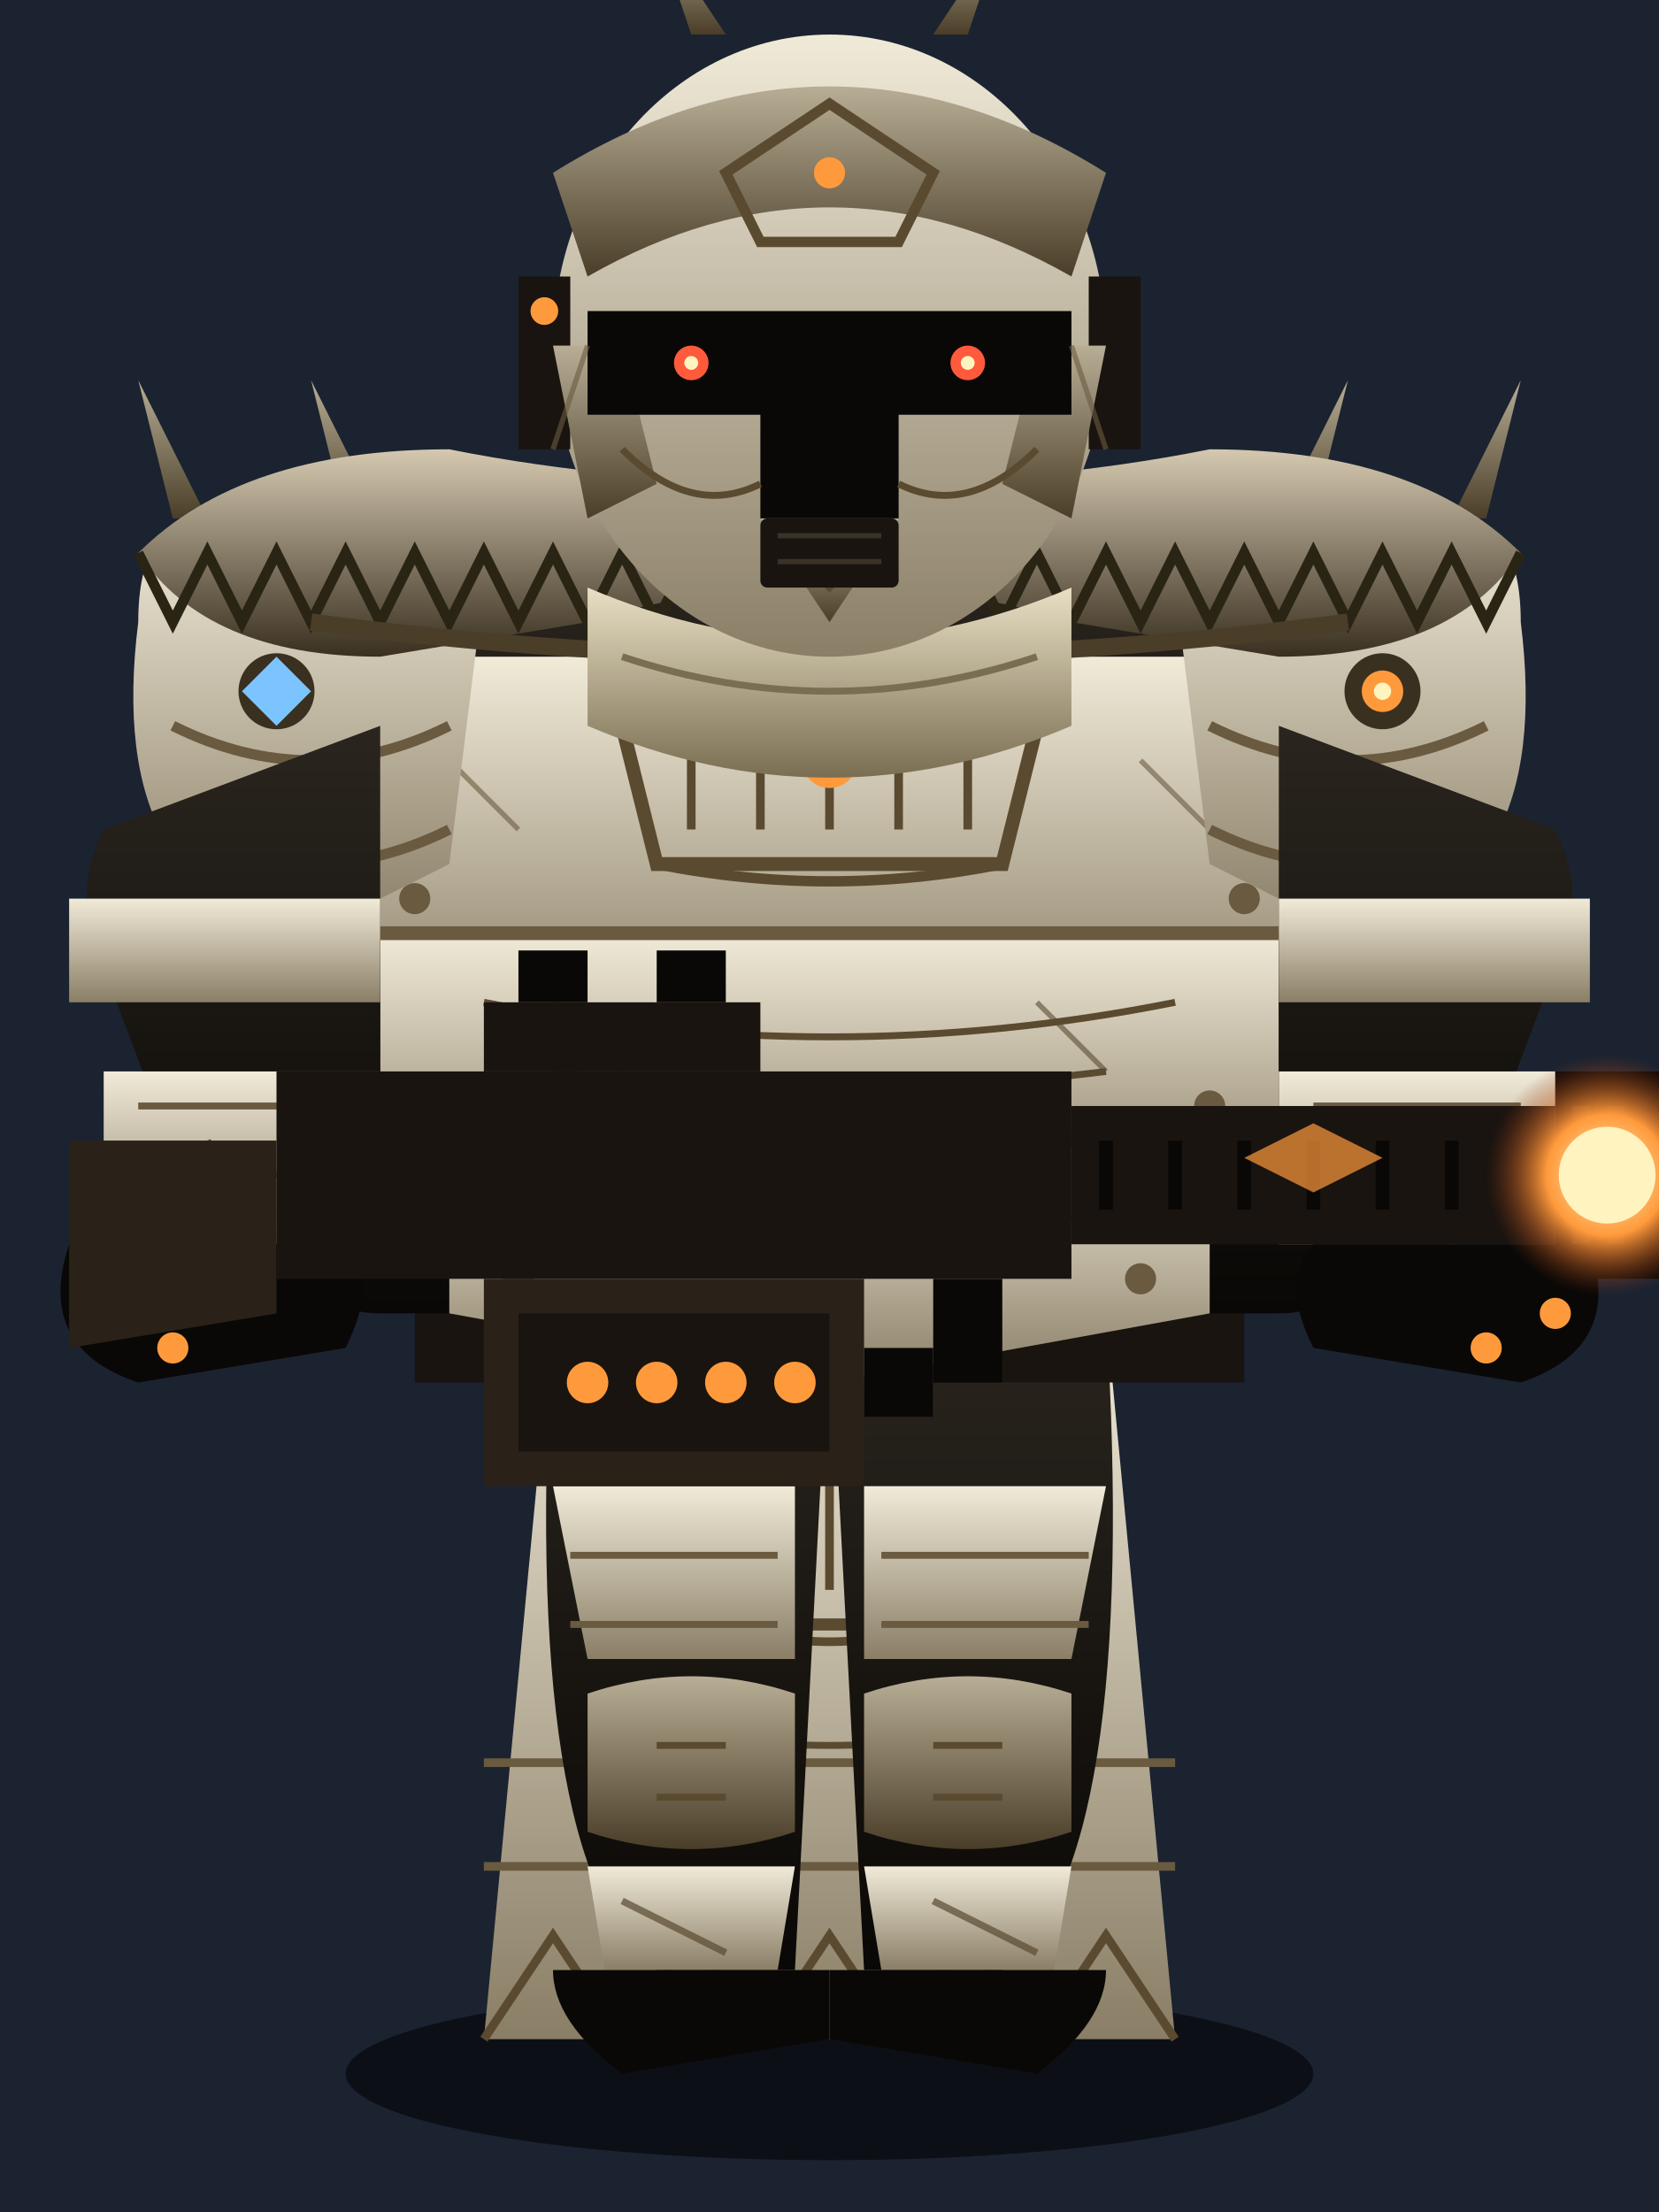
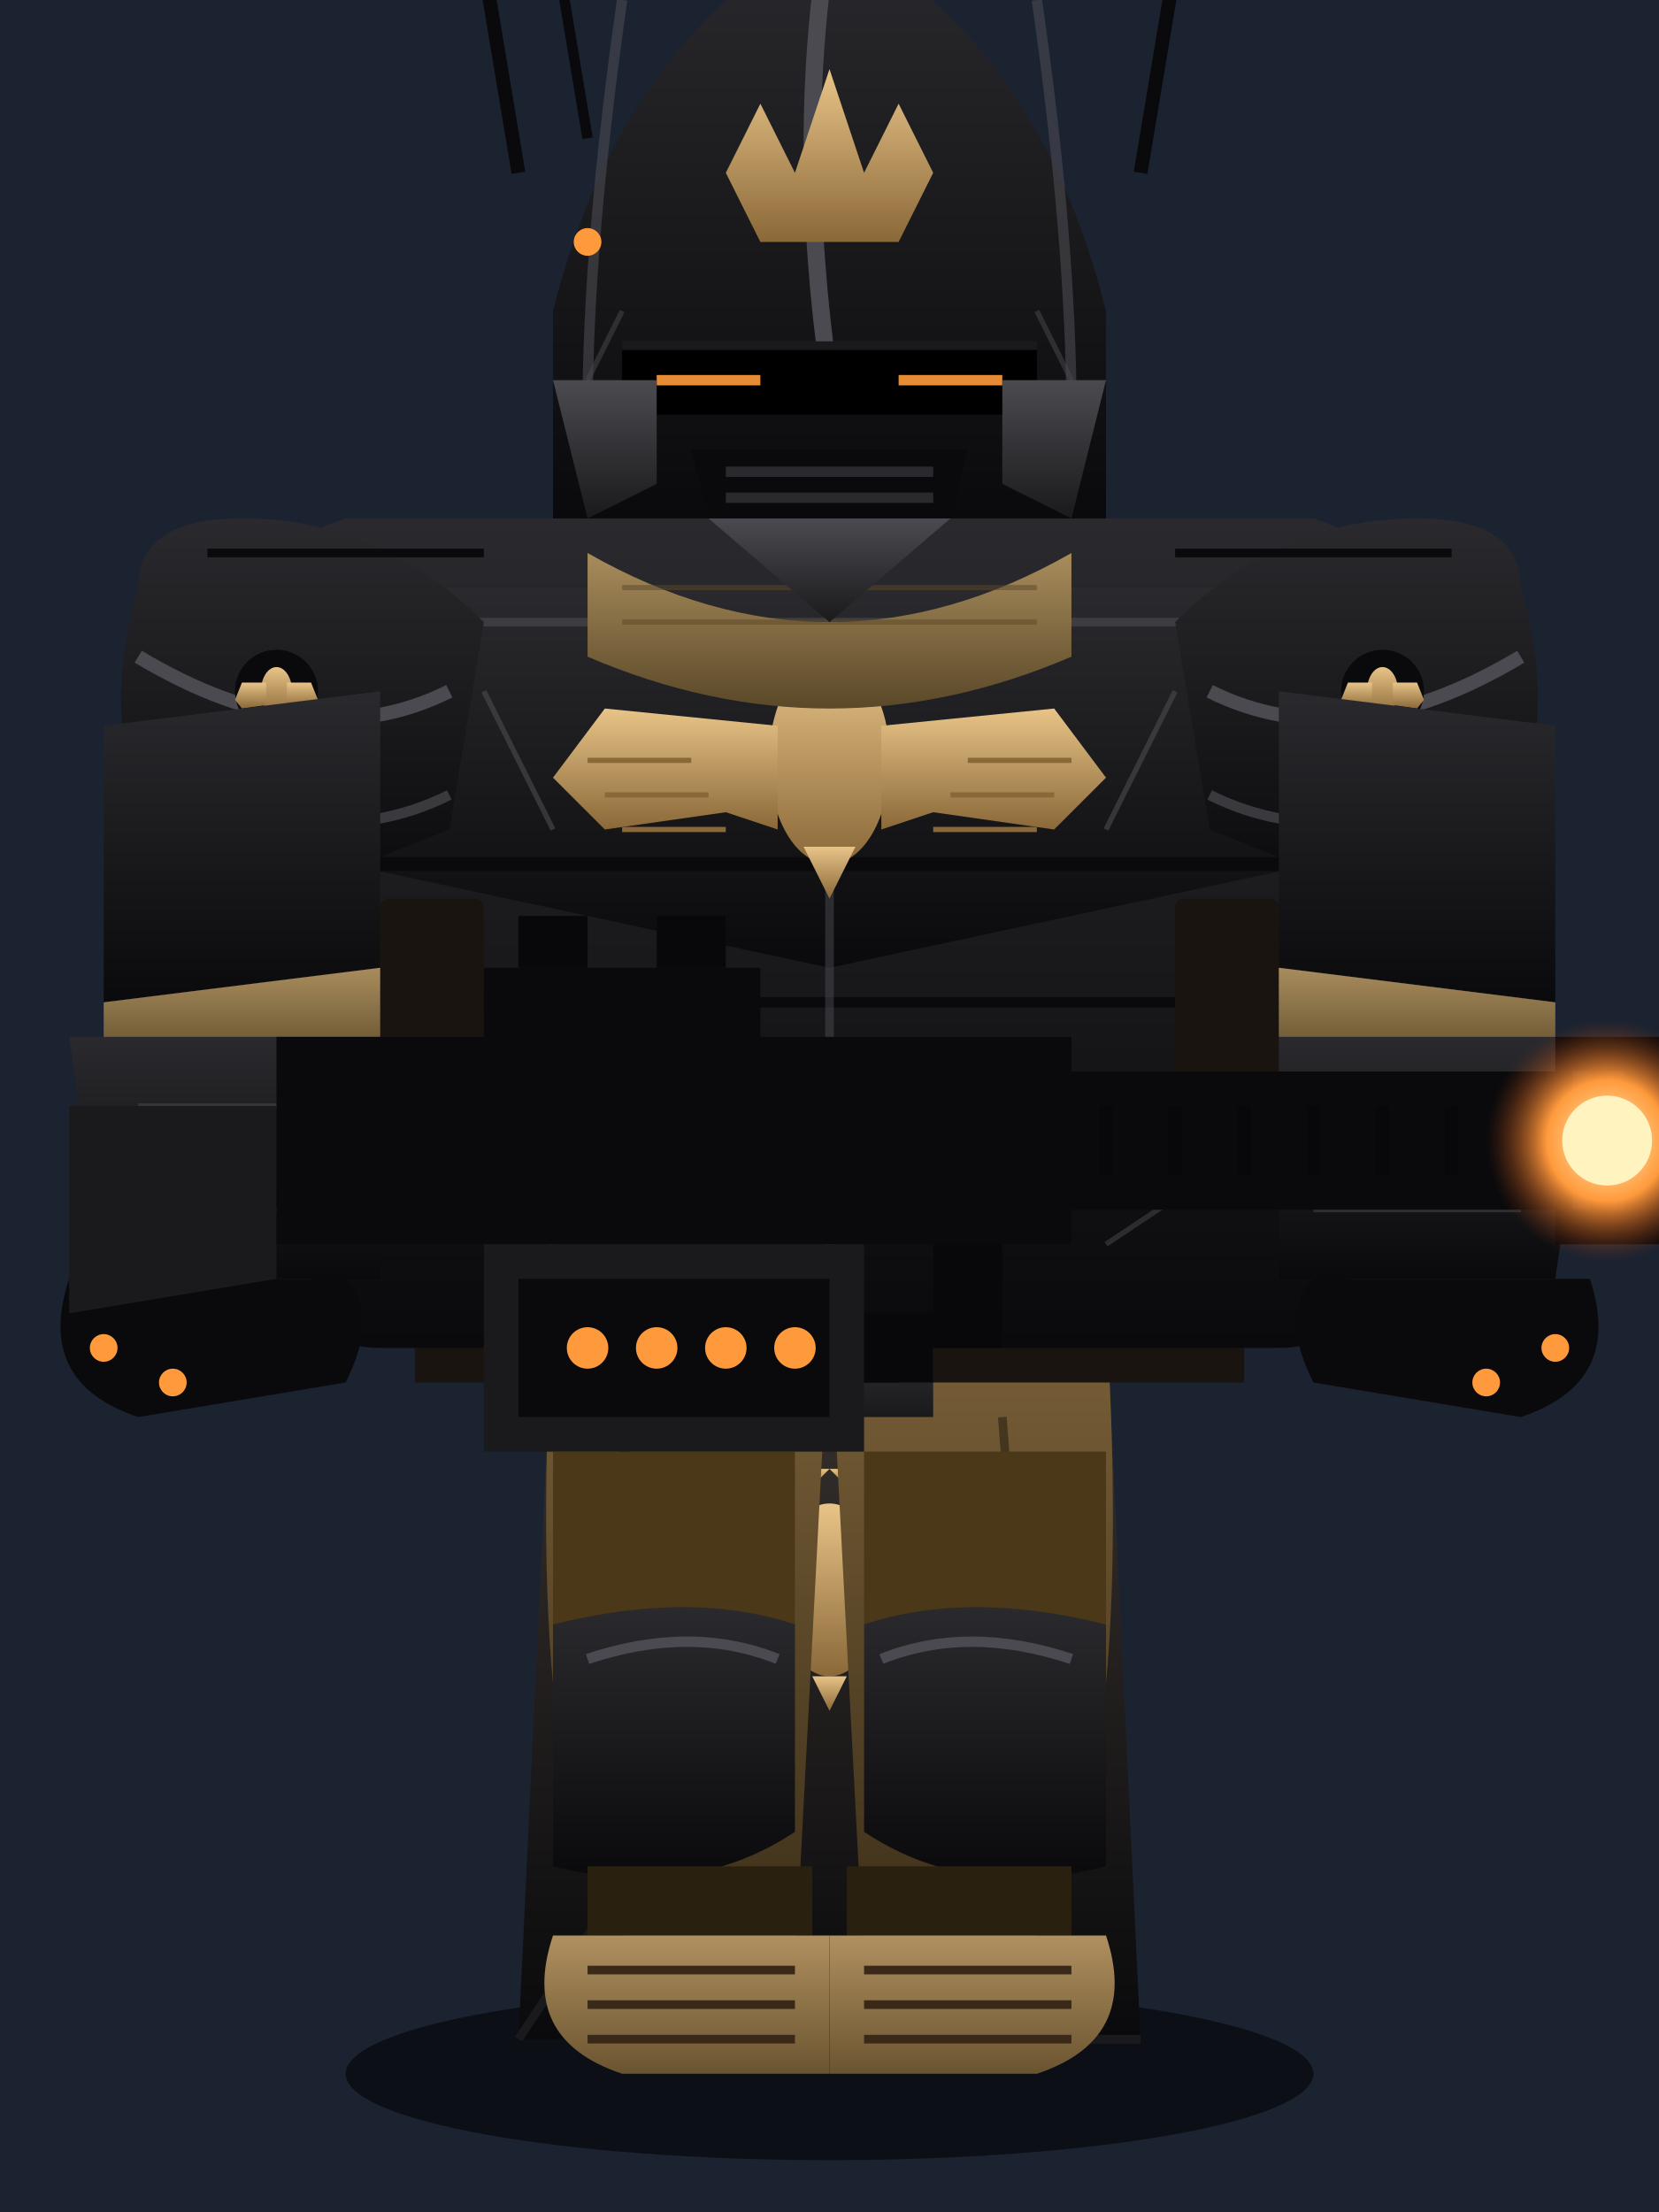
<svg xmlns="http://www.w3.org/2000/svg" viewBox="0 0 96 128">
  <defs>
-     <linearGradient id="wd-bone" x1="0" x2="0" y1="0" y2="1">
-       <stop offset="0" stop-color="#f0ead8" />
-       <stop offset="1" stop-color="#8a7e66" />
+     <linearGradient id="wd-plate" x1="0" x2="0" y1="0" y2="1">
+       <stop offset="0" stop-color="#2a2a2e" />
+       <stop offset="1" stop-color="#0a0a0c" />
    </linearGradient>
-     <linearGradient id="wd-bone-dark" x1="0" x2="0" y1="0" y2="1">
-       <stop offset="0" stop-color="#b8ad95" />
-       <stop offset="1" stop-color="#4a3e28" />
+     <linearGradient id="wd-plate-hl" x1="0" x2="0" y1="0" y2="1">
+       <stop offset="0" stop-color="#4a4a50" />
+       <stop offset="1" stop-color="#1a1a1c" />
    </linearGradient>
-     <linearGradient id="wd-fur" x1="0" x2="0" y1="0" y2="1">
-       <stop offset="0" stop-color="#d4c8b0" />
-       <stop offset="1" stop-color="#3a3020" />
+     <linearGradient id="wd-tan" x1="0" x2="0" y1="0" y2="1">
+       <stop offset="0" stop-color="#a88c5c" />
+       <stop offset="1" stop-color="#5a4828" />
    </linearGradient>
-     <linearGradient id="wd-scarf" x1="0" x2="0" y1="0" y2="1">
-       <stop offset="0" stop-color="#e8dfc4" />
-       <stop offset="1" stop-color="#7a6e52" />
+     <linearGradient id="wd-tan-dark" x1="0" x2="0" y1="0" y2="1">
+       <stop offset="0" stop-color="#7a6038" />
+       <stop offset="1" stop-color="#3a2e18" />
    </linearGradient>
-     <linearGradient id="wd-under" x1="0" x2="0" y1="0" y2="1">
-       <stop offset="0" stop-color="#2a251e" />
-       <stop offset="1" stop-color="#0a0806" />
+     <linearGradient id="wd-boot" x1="0" x2="0" y1="0" y2="1">
+       <stop offset="0" stop-color="#b09060" />
+       <stop offset="1" stop-color="#6a5430" />
+     </linearGradient>
+     <linearGradient id="wd-gold" x1="0" x2="0" y1="0" y2="1">
+       <stop offset="0" stop-color="#e8c488" />
+       <stop offset="1" stop-color="#8a6838" />
+     </linearGradient>
+     <linearGradient id="wd-tabard" x1="0" x2="0" y1="0" y2="1">
+       <stop offset="0" stop-color="#3a3430" />
+       <stop offset="1" stop-color="#0a0a0c" />
    </linearGradient>
    <radialGradient id="wd-ember" cx=".5" cy=".5" r=".5">
      <stop offset="0" stop-color="#fff4c0" />
      <stop offset=".5" stop-color="#ff9a3c" />
      <stop offset="1" stop-color="#8a3010" stop-opacity="0" />
    </radialGradient>
  </defs>
  <rect width="96" height="128" fill="#1b2331" />
  <ellipse cx="48" cy="120" rx="28" ry="5" fill="#000" opacity=".55" />
-   <path d="M32 76 L64 76 L68 118 L28 118 Z" fill="url(#wd-bone)" />
-   <path d="M40 88 L48 82 L56 88 L54 94 L42 94 Z" fill="none" stroke="#5a4a30" stroke-width="0.7" />
-   <path d="M44 86 L44 92 M48 82 L48 92 M52 86 L52 92" stroke="#5a4a30" stroke-width="0.5" />
-   <path d="M42 94 Q48 96 54 94" fill="none" stroke="#5a4a30" stroke-width="0.5" />
-   <path d="M38 100 Q48 102 58 100" fill="none" stroke="#5a4a30" stroke-width="0.4" />
-   <path d="M28 102 L68 102" stroke="#6a5a40" stroke-width="0.5" />
-   <path d="M28 108 L68 108" stroke="#6a5a40" stroke-width="0.5" />
-   <path d="M28 118 L32 112 L36 118 L40 112 L44 118 L48 112 L52 118 L56 112 L60 118 L64 112 L68 118" fill="none" stroke="#5a4a30" stroke-width="0.5" />
-   <path d="M34 96 L38 100" stroke="#6a5a40" stroke-width="0.3" opacity=".6" />
-   <path d="M58 98 L62 102" stroke="#6a5a40" stroke-width="0.3" opacity=".6" />
-   <path d="M32 76 Q30 108 38 114 L46 114 L48 76 Z" fill="url(#wd-under)" />
-   <path d="M64 76 Q66 108 58 114 L50 114 L48 76 Z" fill="url(#wd-under)" />
-   <path d="M32 86 L46 86 L46 96 L34 96 Z" fill="url(#wd-bone)" />
-   <path d="M64 86 L50 86 L50 96 L62 96 Z" fill="url(#wd-bone)" />
-   <path d="M33 90 L45 90 M33 94 L45 94" stroke="#6a5a40" stroke-width="0.4" />
-   <path d="M51 90 L63 90 M51 94 L63 94" stroke="#6a5a40" stroke-width="0.4" />
-   <path d="M34 98 Q40 96 46 98 L46 106 Q40 108 34 106 Z" fill="url(#wd-bone-dark)" />
-   <path d="M62 98 Q56 96 50 98 L50 106 Q56 108 62 106 Z" fill="url(#wd-bone-dark)" />
-   <path d="M38 101 L42 101 M38 104 L42 104" stroke="#5a4a30" stroke-width="0.4" />
-   <path d="M54 101 L58 101 M54 104 L58 104" stroke="#5a4a30" stroke-width="0.4" />
-   <path d="M34 108 L46 108 L45 114 L35 114 Z" fill="url(#wd-bone)" />
-   <path d="M62 108 L50 108 L51 114 L61 114 Z" fill="url(#wd-bone)" />
-   <path d="M36 110 L42 113" stroke="#5a4a30" stroke-width="0.4" opacity=".7" />
-   <path d="M54 110 L60 113" stroke="#5a4a30" stroke-width="0.4" opacity=".7" />
-   <path d="M32 114 L48 114 L48 118 L36 120 Q32 117 32 114 Z" fill="#0a0806" />
-   <path d="M64 114 L48 114 L48 118 L60 120 Q64 117 64 114 Z" fill="#0a0806" />
+   <path d="M32 76 L64 76 L66 118 L30 118 Z" fill="url(#wd-tabard)" />
+   <g transform="translate(48 92)">
+     <ellipse cx="0" cy="0" rx="3" ry="5" fill="url(#wd-gold)" />
+     <circle cx="-3" cy="-5" r="2" fill="url(#wd-gold)" />
+     <circle cx="3" cy="-5" r="2" fill="url(#wd-gold)" />
+     <path d="M-5 -5.5 L-7 -5 L-5 -4.5 Z" fill="url(#wd-gold)" />
+     <path d="M5 -5.5 L7 -5 L5 -4.5 Z" fill="url(#wd-gold)" />
+     <path d="M-3 -1 L-11 -2 L-13 2 L-11 4 L-5 3 L-3 4 Z" fill="url(#wd-gold)" />
+     <path d="M3 -1 L11 -2 L13 2 L11 4 L5 3 L3 4 Z" fill="url(#wd-gold)" />
+     <path d="M-11 1 L-7 1 M-10 3 L-6 3" stroke="#8a6838" stroke-width="0.3" />
+     <path d="M11 1 L7 1 M10 3 L6 3" stroke="#8a6838" stroke-width="0.3" />
+     <path d="M-1 5 L0 7 L1 5 Z" fill="url(#wd-gold)" />
+     <path d="M-1 -7 L-1 -6 L0 -7 L1 -6 L1 -7 Z" fill="url(#wd-gold)" />
+   </g>
+   <path d="M30 118 L34 112 L38 118 L42 112 L46 118 L50 112 L54 118 L58 112 L62 118 L66 118" fill="none" stroke="#1a1a1c" stroke-width="0.5" />
+   <path d="M34 102 L40 106" stroke="#1a1a1c" stroke-width="0.4" opacity=".5" />
+   <path d="M58 104 L64 108" stroke="#1a1a1c" stroke-width="0.4" opacity=".5" />
+   <path d="M32 76 Q30 108 38 114 L46 114 L48 76 Z" fill="url(#wd-tan-dark)" />
+   <path d="M64 76 Q66 108 58 114 L50 114 L48 76 Z" fill="url(#wd-tan-dark)" />
+   <path d="M36 82 L38 108" stroke="#2a2010" stroke-width="0.5" opacity=".6" />
+   <path d="M58 82 L60 108" stroke="#2a2010" stroke-width="0.5" opacity=".6" />
+   <path d="M32 84 L46 84 L46 94 L32 94 Z" fill="#4a3818" />
+   <path d="M64 84 L50 84 L50 94 L64 94 Z" fill="#4a3818" />
+   <path d="M32 94 Q40 92 46 94 L46 106 Q40 110 32 108 Z" fill="url(#wd-plate)" />
+   <path d="M64 94 Q56 92 50 94 L50 106 Q56 110 64 108 Z" fill="url(#wd-plate)" />
+   <path d="M34 96 Q40 94 45 96" fill="none" stroke="#4a4a50" stroke-width="0.6" />
+   <path d="M62 96 Q56 94 51 96" fill="none" stroke="#4a4a50" stroke-width="0.6" />
+   <path d="M34 108 L47 108 L47 112 L34 112 Z" fill="#2a2010" />
+   <path d="M62 108 L49 108 L49 112 L62 112 Z" fill="#2a2010" />
+   <path d="M32 112 Q30 118 36 120 L48 120 L48 112 Z" fill="url(#wd-boot)" />
+   <path d="M64 112 Q66 118 60 120 L48 120 L48 112 Z" fill="url(#wd-boot)" />
+   <path d="M34 114 L46 114 M34 116 L46 116 M34 118 L46 118" stroke="#3a2818" stroke-width="0.5" />
+   <path d="M50 114 L62 114 M50 116 L62 116 M50 118 L62 118" stroke="#3a2818" stroke-width="0.5" />
  <path d="M24 72 L72 72 L72 80 L24 80 Z" fill="#1a1410" />
-   <rect x="42" y="70" width="12" height="12" fill="url(#wd-bone-dark)" />
-   <circle cx="48" cy="76" r="3" fill="#ff9a3c" />
-   <circle cx="48" cy="76" r="1.2" fill="#fff4c0" />
-   <path d="M18 36 Q16 32 22 30 L74 30 Q80 32 78 36 L78 72 Q78 76 74 76 L22 76 Q18 76 18 72 Z" fill="url(#wd-under)" />
-   <path d="M22 38 L74 38 Q76 38 76 40 L76 54 L48 60 L20 54 L20 40 Q20 38 22 38 Z" fill="url(#wd-bone)" />
-   <path d="M22 54 L74 54 L74 66 L48 70 L22 66 Z" fill="url(#wd-bone)" />
-   <path d="M26 66 L70 66 L70 76 L48 80 L26 76 Z" fill="url(#wd-bone)" />
-   <path d="M20 54 L76 54" stroke="#6a5a40" stroke-width="0.8" />
-   <path d="M22 66 L74 66" stroke="#6a5a40" stroke-width="0.8" />
-   <path d="M36 42 L40 38 L44 42 L48 36 L52 42 L56 38 L60 42 L58 50 L38 50 Z" fill="none" stroke="#5a4a30" stroke-width="0.8" />
-   <path d="M40 40 L40 48 M44 42 L44 48 M48 38 L48 48 M52 42 L52 48 M56 40 L56 48" stroke="#5a4a30" stroke-width="0.5" />
-   <path d="M38 50 Q48 52 58 50" fill="none" stroke="#5a4a30" stroke-width="0.6" />
-   <circle cx="48" cy="44" r="1.6" fill="#ff9a3c" />
-   <circle cx="48" cy="44" r="0.8" fill="#fff4c0" />
-   <path d="M28 58 Q48 62 68 58" fill="none" stroke="#5a4a30" stroke-width="0.4" />
-   <path d="M32 62 Q48 64 64 62" fill="none" stroke="#5a4a30" stroke-width="0.4" />
-   <path d="M32 70 Q48 74 64 70" fill="none" stroke="#5a4a30" stroke-width="0.4" />
-   <circle cx="24" cy="42" r="0.9" fill="#6a5a40" />
-   <circle cx="72" cy="42" r="0.9" fill="#6a5a40" />
-   <circle cx="24" cy="52" r="0.9" fill="#6a5a40" />
-   <circle cx="72" cy="52" r="0.9" fill="#6a5a40" />
-   <circle cx="26" cy="64" r="0.9" fill="#6a5a40" />
-   <circle cx="70" cy="64" r="0.9" fill="#6a5a40" />
-   <circle cx="30" cy="74" r="0.9" fill="#6a5a40" />
-   <circle cx="66" cy="74" r="0.9" fill="#6a5a40" />
-   <path d="M26 44 L30 48" stroke="#6a5a40" stroke-width="0.3" opacity=".6" />
-   <path d="M66 44 L70 48" stroke="#6a5a40" stroke-width="0.3" opacity=".6" />
-   <path d="M32 58 L36 62" stroke="#5a4a30" stroke-width="0.3" opacity=".6" />
-   <path d="M60 58 L64 62" stroke="#5a4a30" stroke-width="0.3" opacity=".6" />
-   <path d="M8 36 Q6 52 18 54 L26 50 L28 34 Q22 30 12 30 Q8 30 8 36 Z" fill="url(#wd-bone)" />
-   <path d="M88 36 Q90 52 78 54 L70 50 L68 34 Q74 30 84 30 Q88 30 88 36 Z" fill="url(#wd-bone)" />
-   <path d="M10 42 Q18 46 26 42" fill="none" stroke="#6a5a40" stroke-width="0.6" />
-   <path d="M10 48 Q18 52 26 48" fill="none" stroke="#6a5a40" stroke-width="0.6" />
-   <path d="M86 42 Q78 46 70 42" fill="none" stroke="#6a5a40" stroke-width="0.6" />
-   <path d="M86 48 Q78 52 70 48" fill="none" stroke="#6a5a40" stroke-width="0.6" />
-   <path d="M10 30 L8 22 L12 30 Z" fill="url(#wd-bone-dark)" />
-   <path d="M20 30 L18 22 L22 30 Z" fill="url(#wd-bone-dark)" />
-   <path d="M86 30 L88 22 L84 30 Z" fill="url(#wd-bone-dark)" />
-   <path d="M76 30 L78 22 L74 30 Z" fill="url(#wd-bone-dark)" />
-   <circle cx="16" cy="40" r="2.2" fill="#3a3020" />
-   <path d="M16 38 L18 40 L16 42 L14 40 Z" fill="#7cc4ff" />
-   <circle cx="80" cy="40" r="2.2" fill="#3a3020" />
-   <circle cx="80" cy="40" r="1.2" fill="#ff9a3c" />
-   <circle cx="80" cy="40" r="0.5" fill="#fff4c0" />
-   <path d="M8 32 Q12 38 22 38 L34 36 Q40 34 48 34 Q56 34 62 36 L74 38 Q84 38 88 32            Q82 26 70 26 Q60 28 48 28 Q36 28 26 26 Q14 26 8 32 Z" fill="url(#wd-fur)" />
-   <path d="M8 32 L10 36 L12 32 L14 36 L16 32 L18 36 L20 32 L22 36 L24 32 L26 36 L28 32 L30 36 L32 32            L34 36 L36 32 L38 36 L40 32 L42 36 L44 32 L46 36 L48 32 L50 36 L52 32 L54 36 L56 32 L58 36            L60 32 L62 36 L64 32 L66 36 L68 32 L70 36 L72 32 L74 36 L76 32 L78 36 L80 32 L82 36 L84 32 L86 36 L88 32" fill="none" stroke="#2a2414" stroke-width="0.6" />
-   <path d="M18 36 Q48 40 78 36" fill="none" stroke="#4a3e28" stroke-width="1" />
-   <path d="M34 34 Q48 40 62 34 L62 42 Q48 48 34 42 Z" fill="url(#wd-scarf)" />
-   <path d="M36 38 Q48 42 60 38" fill="none" stroke="#7a6e52" stroke-width="0.4" />
-   <ellipse cx="48" cy="20" rx="16" ry="18" fill="url(#wd-bone)" />
-   <path d="M32 10 Q48 0 64 10 L62 16 Q48 8 34 16 Z" fill="url(#wd-bone-dark)" />
-   <path d="M40 2 L38 -4 L42 2 Z" fill="url(#wd-bone-dark)" />
-   <path d="M48 -2 L46 -6 L50 -6 Z" fill="url(#wd-bone-dark)" />
-   <path d="M56 2 L58 -4 L54 2 Z" fill="url(#wd-bone-dark)" />
-   <path d="M42 10 L48 6 L54 10 L52 14 L44 14 Z" fill="none" stroke="#5a4a30" stroke-width="0.6" />
-   <circle cx="48" cy="10" r="0.9" fill="#ff9a3c" />
-   <rect x="30" y="16" width="3" height="10" fill="#1a1410" />
-   <rect x="63" y="16" width="3" height="10" fill="#1a1410" />
-   <circle cx="31.5" cy="18" r="0.8" fill="#ff9a3c" />
-   <path d="M32 20 L34 30 L38 28 L36 20 Z" fill="url(#wd-bone-dark)" />
-   <path d="M64 20 L62 30 L58 28 L60 20 Z" fill="url(#wd-bone-dark)" />
-   <path d="M34 18 L62 18 L62 24 L52 24 L52 30 L44 30 L44 24 L34 24 Z" fill="#0a0806" />
-   <circle cx="40" cy="21" r="1" fill="#ff5a3c" />
-   <circle cx="56" cy="21" r="1" fill="#ff5a3c" />
-   <circle cx="40" cy="21" r="0.4" fill="#fff4c0" />
-   <circle cx="56" cy="21" r="0.4" fill="#fff4c0" />
-   <path d="M36 26 Q40 30 44 28" fill="none" stroke="#5a4a30" stroke-width="0.4" />
-   <path d="M60 26 Q56 30 52 28" fill="none" stroke="#5a4a30" stroke-width="0.4" />
-   <path d="M44 30 L48 36 L52 30" fill="url(#wd-bone-dark)" />
-   <path d="M46 32 L48 34 L50 32" fill="none" stroke="#5a4a30" stroke-width="0.4" />
-   <rect x="44" y="30" width="8" height="4" rx="0.4" fill="#1a1410" />
-   <path d="M45 31 L51 31 M45 32.5 L51 32.5" stroke="#3a3228" stroke-width="0.3" />
-   <path d="M34 20 L32 26" stroke="#6a5a40" stroke-width="0.3" opacity=".6" />
-   <path d="M62 20 L64 26" stroke="#6a5a40" stroke-width="0.3" opacity=".6" />
-   <rect x="44" y="-2" width="8" height="2" rx="0.5" fill="#1a1410" />
-   <circle cx="48" cy="-1" r="0.7" fill="#ff9a3c" />
-   <path d="M6 48 Q4 52 6 56 L12 72 Q14 76 18 74 L22 70 L22 42 Z" fill="url(#wd-under)" />
-   <path d="M90 48 Q92 52 90 56 L84 72 Q82 76 78 74 L74 70 L74 42 Z" fill="url(#wd-under)" />
-   <path d="M4 52 L22 52 L22 58 L4 58 Z" fill="url(#wd-bone)" />
-   <path d="M92 52 L74 52 L74 58 L92 58 Z" fill="url(#wd-bone)" />
-   <path d="M6 62 L22 62 L22 72 L6 72 Z" fill="url(#wd-bone)" />
-   <path d="M90 62 L74 62 L74 72 L90 72 Z" fill="url(#wd-bone)" />
-   <path d="M8 64 L20 64 M8 68 L20 68" stroke="#6a5a40" stroke-width="0.4" />
-   <path d="M76 64 L88 64 M76 68 L88 68" stroke="#6a5a40" stroke-width="0.4" />
-   <path d="M12 66 Q14 70 12 72" fill="none" stroke="#5a4a30" stroke-width="0.4" />
-   <path d="M84 66 Q82 70 84 72" fill="none" stroke="#5a4a30" stroke-width="0.4" />
-   <path d="M4 72 Q2 78 8 80 L20 78 Q22 74 20 72 Z" fill="#0a0806" />
-   <path d="M92 72 Q94 78 88 80 L76 78 Q74 74 76 72 Z" fill="#0a0806" />
-   <circle cx="6" cy="76" r="0.9" fill="#ff9a3c" />
-   <circle cx="10" cy="78" r="0.9" fill="#ff9a3c" />
-   <circle cx="90" cy="76" r="0.9" fill="#ff9a3c" />
-   <circle cx="86" cy="78" r="0.9" fill="#ff9a3c" />
-   <path d="M4 66 L16 66 L16 76 L4 78 Z" fill="#2a2218" />
-   <path d="M16 62 L62 62 L62 74 L16 74 Z" fill="#1a1410" />
-   <path d="M28 58 L44 58 L44 62 L28 62 Z" fill="#1a1410" />
-   <path d="M30 55 L34 55 L34 58 L30 58 Z" fill="#0a0806" />
-   <path d="M38 55 L42 55 L42 58 L38 58 Z" fill="#0a0806" />
-   <path d="M28 74 L50 74 L50 86 L28 86 Z" fill="#2a2218" />
-   <path d="M30 76 L48 76 L48 84 L30 84 Z" fill="#1a1410" />
-   <path d="M50 78 L54 78 L54 82 L50 82 Z" fill="#0a0806" />
-   <circle cx="34" cy="80" r="1.2" fill="#ff9a3c" />
-   <circle cx="38" cy="80" r="1.2" fill="#ff9a3c" />
-   <circle cx="42" cy="80" r="1.2" fill="#ff9a3c" />
-   <circle cx="46" cy="80" r="1.2" fill="#ff9a3c" />
-   <path d="M54 74 L58 74 L58 80 L54 80 Z" fill="#0a0806" />
-   <rect x="62" y="64" width="28" height="8" fill="#1a1410" />
-   <path d="M64 66 L64 70 M68 66 L68 70 M72 66 L72 70 M76 66 L76 70 M80 66 L80 70 M84 66 L84 70" stroke="#0a0806" stroke-width="0.8" />
-   <path d="M90 62 L96 62 L96 74 L90 74 Z" fill="#0a0806" />
-   <rect x="91" y="64" width="1" height="8" fill="#2a2218" />
-   <rect x="93" y="64" width="1" height="8" fill="#2a2218" />
-   <circle cx="93" cy="68" r="7" fill="url(#wd-ember)" />
-   <circle cx="93" cy="68" r="2.8" fill="#fff4c0" />
-   <path d="M72 67 L76 65 L80 67 L76 69 Z" fill="#ff9a3c" opacity=".7" />
+   <rect x="42" y="72" width="12" height="10" fill="url(#wd-plate-hl)" />
+   <path d="M44 74 L52 74 L52 80 L44 80 Z" fill="#0a0a0c" />
+   <circle cx="48" cy="77" r="2" fill="#ff9a3c" />
+   <circle cx="48" cy="77" r="0.9" fill="#fff4c0" />
+   <path d="M18 36 Q14 32 20 30 L76 30 Q82 32 78 36 L78 74 Q78 78 74 78 L22 78 Q18 78 18 74 Z" fill="url(#wd-plate)" />
+   <path d="M22 34 L74 34 Q76 34 76 36 L76 50 L48 56 L20 50 L20 36 Q20 34 22 34 Z" fill="url(#wd-plate)" />
+   <path d="M20 36 L76 36" stroke="#4a4a50" stroke-width="0.5" opacity=".6" />
+   <path d="M20 50 L76 50" stroke="#0a0a0c" stroke-width="0.8" />
+   <path d="M22 58 L74 58" stroke="#0a0a0c" stroke-width="0.6" />
+   <path d="M22 66 L74 66" stroke="#0a0a0c" stroke-width="0.6" />
+   <path d="M48 34 L48 76" stroke="#4a4a50" stroke-width="0.5" opacity=".5" />
+   <g transform="translate(48 44)">
+     <ellipse cx="0" cy="0" rx="3.5" ry="6" fill="url(#wd-gold)" />
+     <circle cx="-3.5" cy="-6" r="2.2" fill="url(#wd-gold)" />
+     <circle cx="3.5" cy="-6" r="2.2" fill="url(#wd-gold)" />
+     <path d="M-6 -6.5 L-8 -6 L-6 -5.5 Z" fill="url(#wd-gold)" />
+     <path d="M6 -6.5 L8 -6 L6 -5.5 Z" fill="url(#wd-gold)" />
+     <path d="M-3 -2 L-13 -3 L-16 1 L-13 4 L-6 3 L-3 4 Z" fill="url(#wd-gold)" />
+     <path d="M3 -2 L13 -3 L16 1 L13 4 L6 3 L3 4 Z" fill="url(#wd-gold)" />
+     <path d="M-14 0 L-8 0 M-13 2 L-7 2 M-12 4 L-6 4" stroke="#8a6838" stroke-width="0.3" />
+     <path d="M14 0 L8 0 M13 2 L7 2 M12 4 L6 4" stroke="#8a6838" stroke-width="0.3" />
+     <path d="M-1.5 5 L0 8 L1.5 5 Z" fill="url(#wd-gold)" />
+     <path d="M-2 -8 L-2 -7 L0 -8 L2 -7 L2 -8 Z" fill="url(#wd-gold)" />
+     <circle cx="0" cy="-5" r="0.8" fill="#ff9a3c" />
+   </g>
+   <path d="M28 40 Q30 44 32 48" fill="none" stroke="#4a4a50" stroke-width="0.3" opacity=".6" />
+   <path d="M68 40 Q66 44 64 48" fill="none" stroke="#4a4a50" stroke-width="0.3" opacity=".6" />
+   <rect x="22" y="52" width="6" height="12" rx="0.5" fill="#1a1410" />
+   <rect x="68" y="52" width="6" height="12" rx="0.5" fill="#1a1410" />
+   <path d="M26 68 L32 72" stroke="#4a4a50" stroke-width="0.3" opacity=".5" />
+   <path d="M70 68 L64 72" stroke="#4a4a50" stroke-width="0.3" opacity=".5" />
+   <path d="M8 34 Q4 48 16 52 L26 48 L28 36 Q22 30 14 30 Q8 30 8 34 Z" fill="url(#wd-plate)" />
+   <path d="M88 34 Q92 48 80 52 L70 48 L68 36 Q74 30 82 30 Q88 30 88 34 Z" fill="url(#wd-plate)" />
+   <path d="M8 38 Q18 44 26 40" fill="none" stroke="#4a4a50" stroke-width="0.8" />
+   <path d="M88 38 Q78 44 70 40" fill="none" stroke="#4a4a50" stroke-width="0.8" />
+   <path d="M8 44 Q18 50 26 46" fill="none" stroke="#4a4a50" stroke-width="0.6" opacity=".7" />
+   <path d="M88 44 Q78 50 70 46" fill="none" stroke="#4a4a50" stroke-width="0.6" opacity=".7" />
+   <path d="M12 32 L28 32" stroke="#0a0a0c" stroke-width="0.5" />
+   <path d="M84 32 L68 32" stroke="#0a0a0c" stroke-width="0.5" />
+   <circle cx="16" cy="40" r="2.4" fill="#0a0a0c" />
+   <g transform="translate(16 40)">
+     <ellipse cx="0" cy="0" rx="0.9" ry="1.4" fill="url(#wd-gold)" />
+     <path d="M-0.6 -0.5 L-2 -0.5 L-2.4 0.5 L-2 1 L-0.6 0.8 Z" fill="url(#wd-gold)" />
+     <path d="M0.6 -0.5 L2 -0.5 L2.4 0.5 L2 1 L0.6 0.8 Z" fill="url(#wd-gold)" />
+   </g>
+   <circle cx="80" cy="40" r="2.4" fill="#0a0a0c" />
+   <g transform="translate(80 40)">
+     <ellipse cx="0" cy="0" rx="0.9" ry="1.4" fill="url(#wd-gold)" />
+     <path d="M-0.6 -0.5 L-2 -0.5 L-2.4 0.5 L-2 1 L-0.6 0.8 Z" fill="url(#wd-gold)" />
+     <path d="M0.6 -0.5 L2 -0.5 L2.4 0.5 L2 1 L0.6 0.8 Z" fill="url(#wd-gold)" />
+   </g>
+   <path d="M34 32 Q48 40 62 32 L62 38 Q48 44 34 38 Z" fill="url(#wd-tan)" />
+   <path d="M36 34 L60 34 M36 36 L60 36" stroke="#5a4828" stroke-width="0.3" opacity=".5" />
+   <path d="M32 18 Q36 2 48 -4 Q60 2 64 18 L64 30 L32 30 Z" fill="url(#wd-plate)" />
+   <path d="M48 -4 Q46 8 48 22" fill="none" stroke="#4a4a50" stroke-width="1" />
+   <path d="M36 0 Q34 14 34 24" fill="none" stroke="#4a4a50" stroke-width="0.6" opacity=".6" />
+   <path d="M60 0 Q62 14 62 24" fill="none" stroke="#4a4a50" stroke-width="0.6" opacity=".6" />
+   <path d="M42 10 L44 6 L46 10 L48 4 L50 10 L52 6 L54 10 L52 14 L44 14 Z" fill="url(#wd-gold)" />
+   <path d="M36 20 L60 20 L60 24 L36 24 Z" fill="#000" />
+   <path d="M36 20 L60 20" stroke="#1a1a1c" stroke-width="0.5" />
+   <path d="M38 22 L44 22" stroke="#ff9a3c" stroke-width="0.6" opacity=".9" />
+   <path d="M52 22 L58 22" stroke="#ff9a3c" stroke-width="0.6" opacity=".9" />
+   <path d="M32 22 L34 30 L38 28 L38 22 Z" fill="url(#wd-plate-hl)" />
+   <path d="M64 22 L62 30 L58 28 L58 22 Z" fill="url(#wd-plate-hl)" />
+   <path d="M40 26 L56 26 L55 30 L41 30 Z" fill="#0a0a0c" />
+   <rect x="42" y="27" width="12" height="0.6" fill="#2a2a2e" />
+   <rect x="42" y="28.5" width="12" height="0.6" fill="#2a2a2e" />
+   <path d="M41 30 L48 36 L55 30 Z" fill="url(#wd-plate-hl)" />
+   <path d="M30 10 L28 -2" stroke="#0a0a0c" stroke-width="0.8" />
+   <path d="M34 8 L32 -4" stroke="#0a0a0c" stroke-width="0.6" />
+   <path d="M66 10 L68 -2" stroke="#0a0a0c" stroke-width="0.8" />
+   <circle cx="34" cy="14" r="0.8" fill="#ff9a3c" />
+   <path d="M36 18 L34 22" stroke="#4a4a50" stroke-width="0.3" opacity=".5" />
+   <path d="M60 18 L62 22" stroke="#4a4a50" stroke-width="0.3" opacity=".5" />
+   <path d="M6 42 L22 40 L22 56 L6 58 Z" fill="url(#wd-plate)" />
+   <path d="M90 42 L74 40 L74 56 L90 58 Z" fill="url(#wd-plate)" />
+   <path d="M6 58 L22 56 L22 60 L6 62 Z" fill="url(#wd-tan)" />
+   <path d="M90 58 L74 56 L74 60 L90 62 Z" fill="url(#wd-tan)" />
+   <path d="M4 60 L22 60 L22 74 L6 74 Z" fill="url(#wd-plate)" />
+   <path d="M92 60 L74 60 L74 74 L90 74 Z" fill="url(#wd-plate)" />
+   <path d="M8 64 L20 64 M8 70 L20 70" stroke="#4a4a50" stroke-width="0.3" opacity=".5" />
+   <path d="M76 64 L88 64 M76 70 L88 70" stroke="#4a4a50" stroke-width="0.3" opacity=".5" />
+   <path d="M4 74 Q2 80 8 82 L20 80 Q22 76 20 74 Z" fill="#0a0a0c" />
+   <path d="M92 74 Q94 80 88 82 L76 80 Q74 76 76 74 Z" fill="#0a0a0c" />
+   <circle cx="6" cy="78" r="0.8" fill="#ff9a3c" />
+   <circle cx="10" cy="80" r="0.8" fill="#ff9a3c" />
+   <circle cx="90" cy="78" r="0.8" fill="#ff9a3c" />
+   <circle cx="86" cy="80" r="0.8" fill="#ff9a3c" />
+   <path d="M4 64 L16 64 L16 74 L4 76 Z" fill="#1a1a1c" />
+   <path d="M16 60 L62 60 L62 72 L16 72 Z" fill="#0a0a0c" />
+   <path d="M28 56 L44 56 L44 60 L28 60 Z" fill="#0a0a0c" />
+   <path d="M30 53 L34 53 L34 56 L30 56 Z" fill="#08080a" />
+   <path d="M38 53 L42 53 L42 56 L38 56 Z" fill="#08080a" />
+   <path d="M28 72 L50 72 L50 84 L28 84 Z" fill="#1a1a1c" />
+   <path d="M30 74 L48 74 L48 82 L30 82 Z" fill="#0a0a0c" />
+   <path d="M50 76 L54 76 L54 80 L50 80 Z" fill="#08080a" />
+   <circle cx="34" cy="78" r="1.2" fill="#ff9a3c" />
+   <circle cx="38" cy="78" r="1.2" fill="#ff9a3c" />
+   <circle cx="42" cy="78" r="1.2" fill="#ff9a3c" />
+   <circle cx="46" cy="78" r="1.2" fill="#ff9a3c" />
+   <path d="M54 72 L58 72 L58 78 L54 78 Z" fill="#08080a" />
+   <rect x="62" y="62" width="28" height="8" fill="#0a0a0c" />
+   <path d="M64 64 L64 68 M68 64 L68 68 M72 64 L72 68 M76 64 L76 68 M80 64 L80 68 M84 64 L84 68" stroke="#08080a" stroke-width="0.8" />
+   <path d="M90 60 L96 60 L96 72 L90 72 Z" fill="#08080a" />
+   <rect x="91" y="62" width="1" height="8" fill="#1a1a1c" />
+   <rect x="93" y="62" width="1" height="8" fill="#1a1a1c" />
+   <circle cx="93" cy="66" r="7" fill="url(#wd-ember)" />
+   <circle cx="93" cy="66" r="2.6" fill="#fff4c0" />
</svg>
